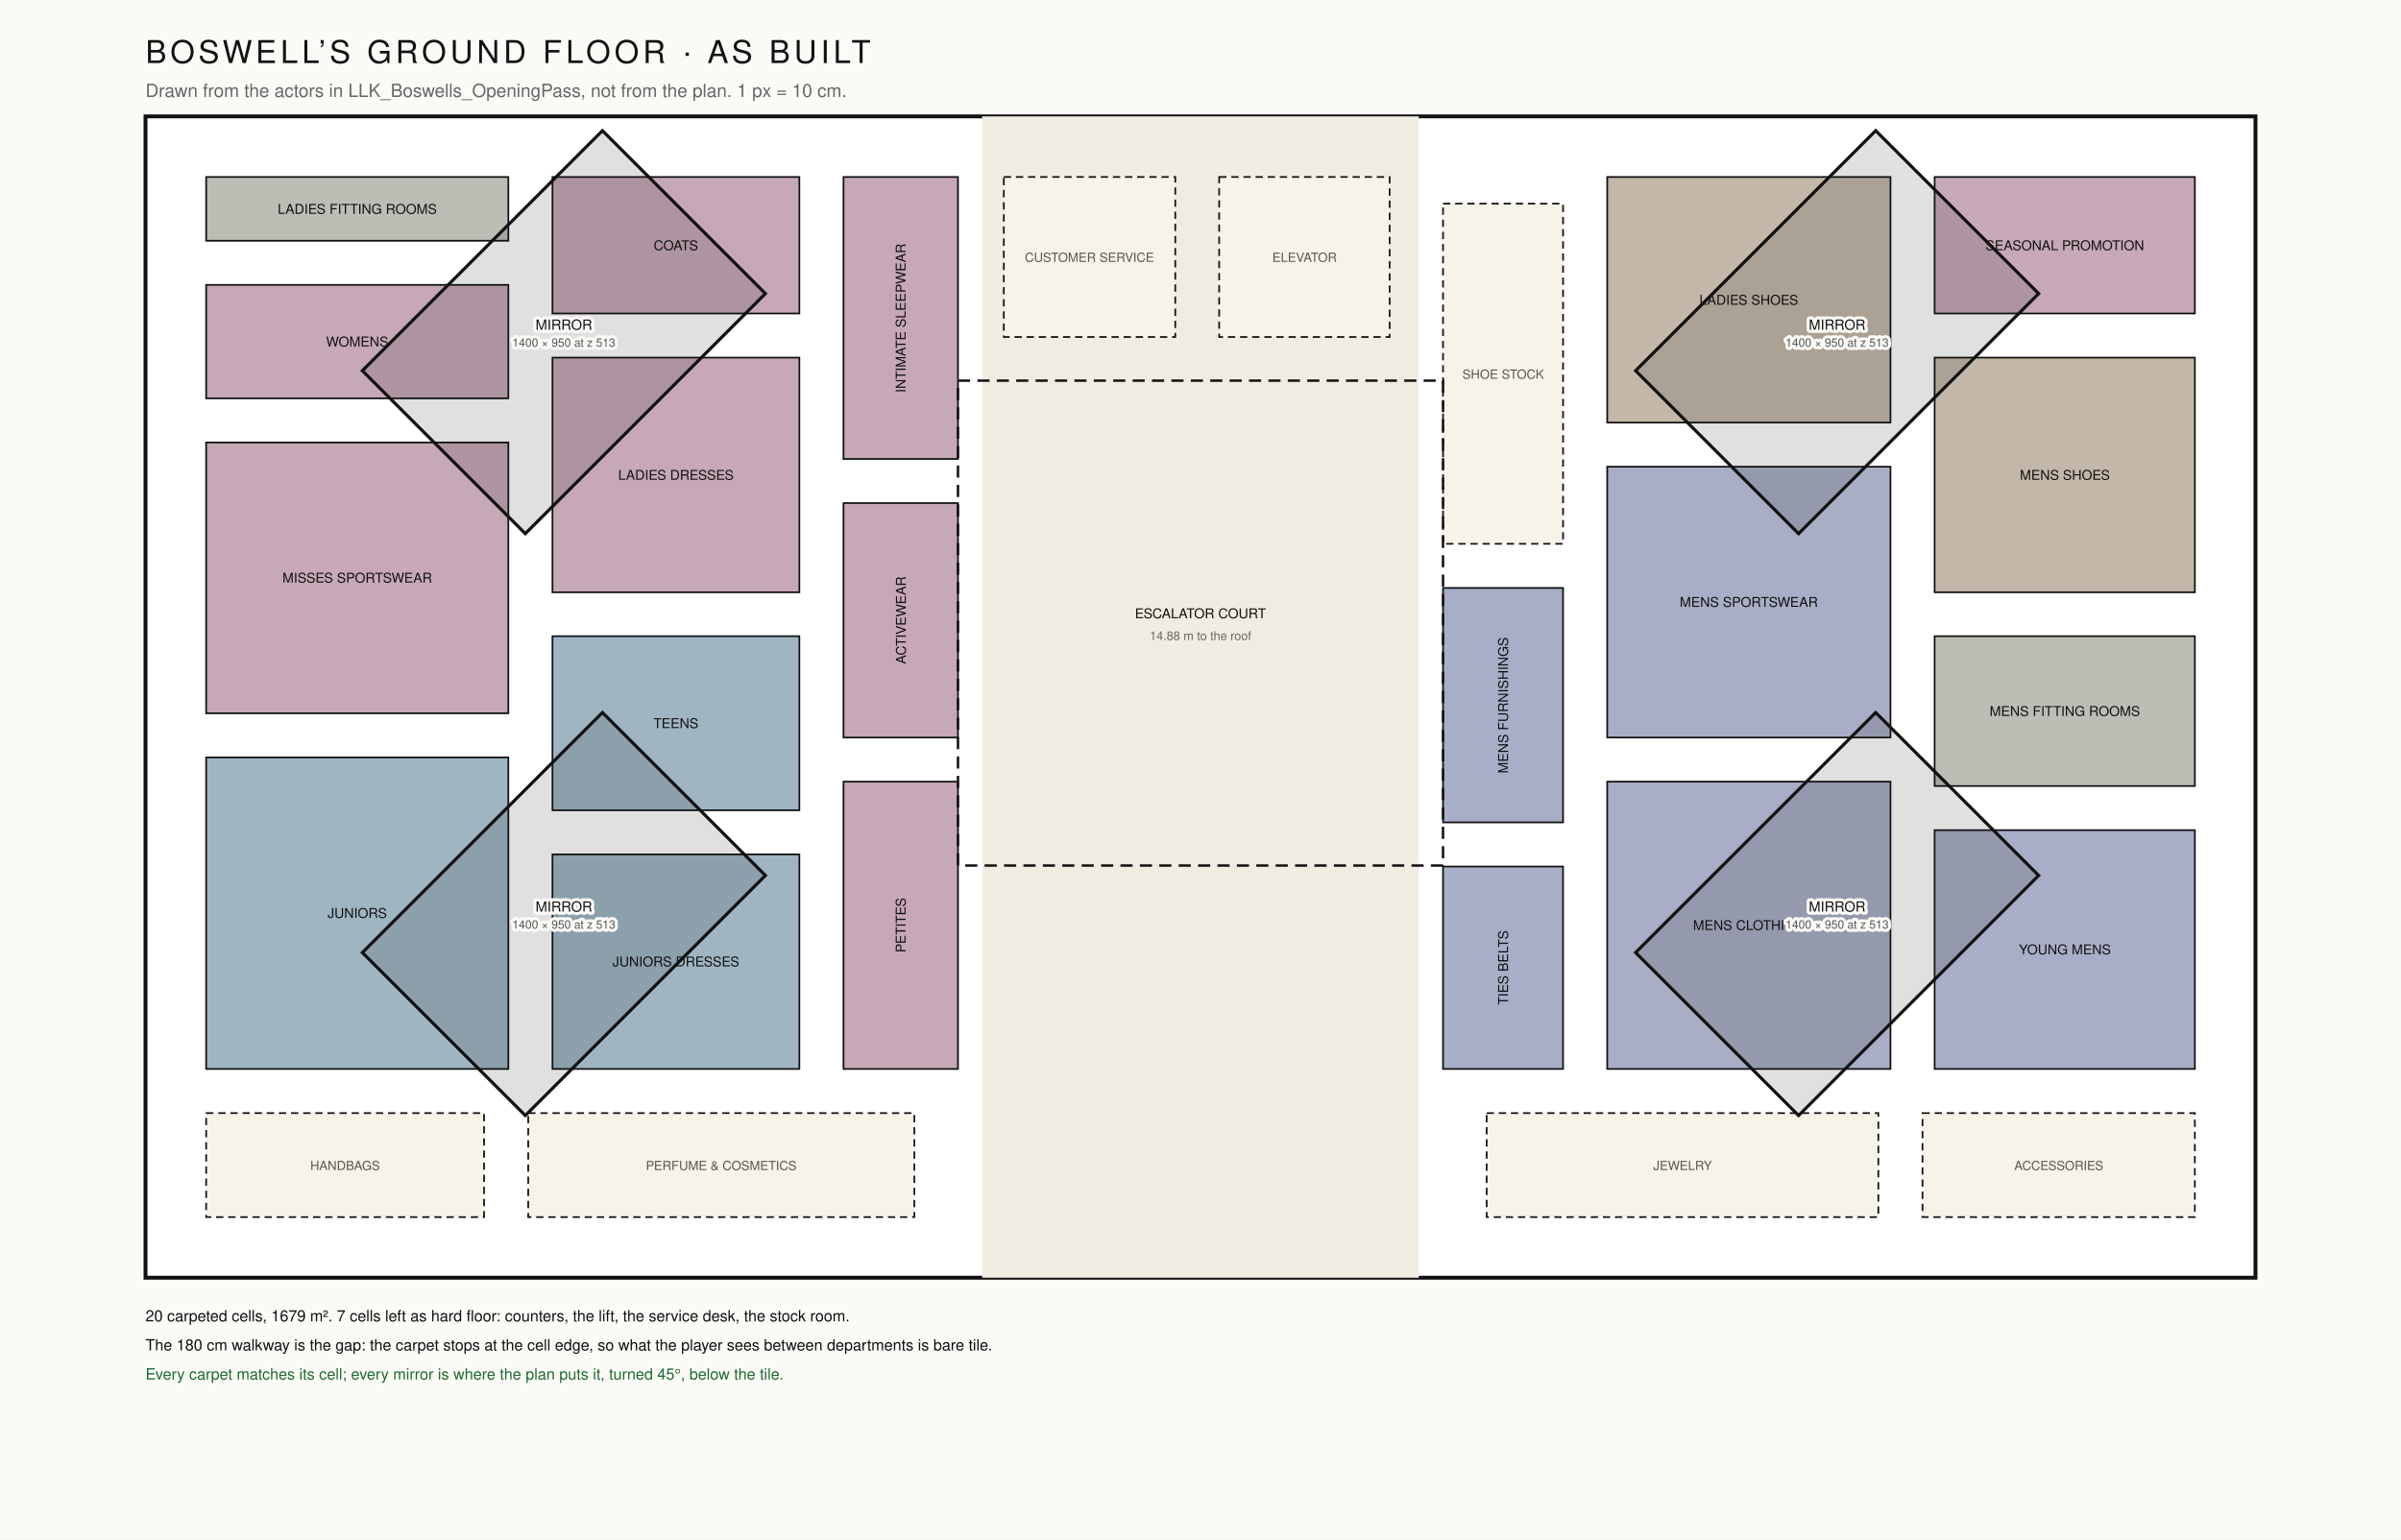
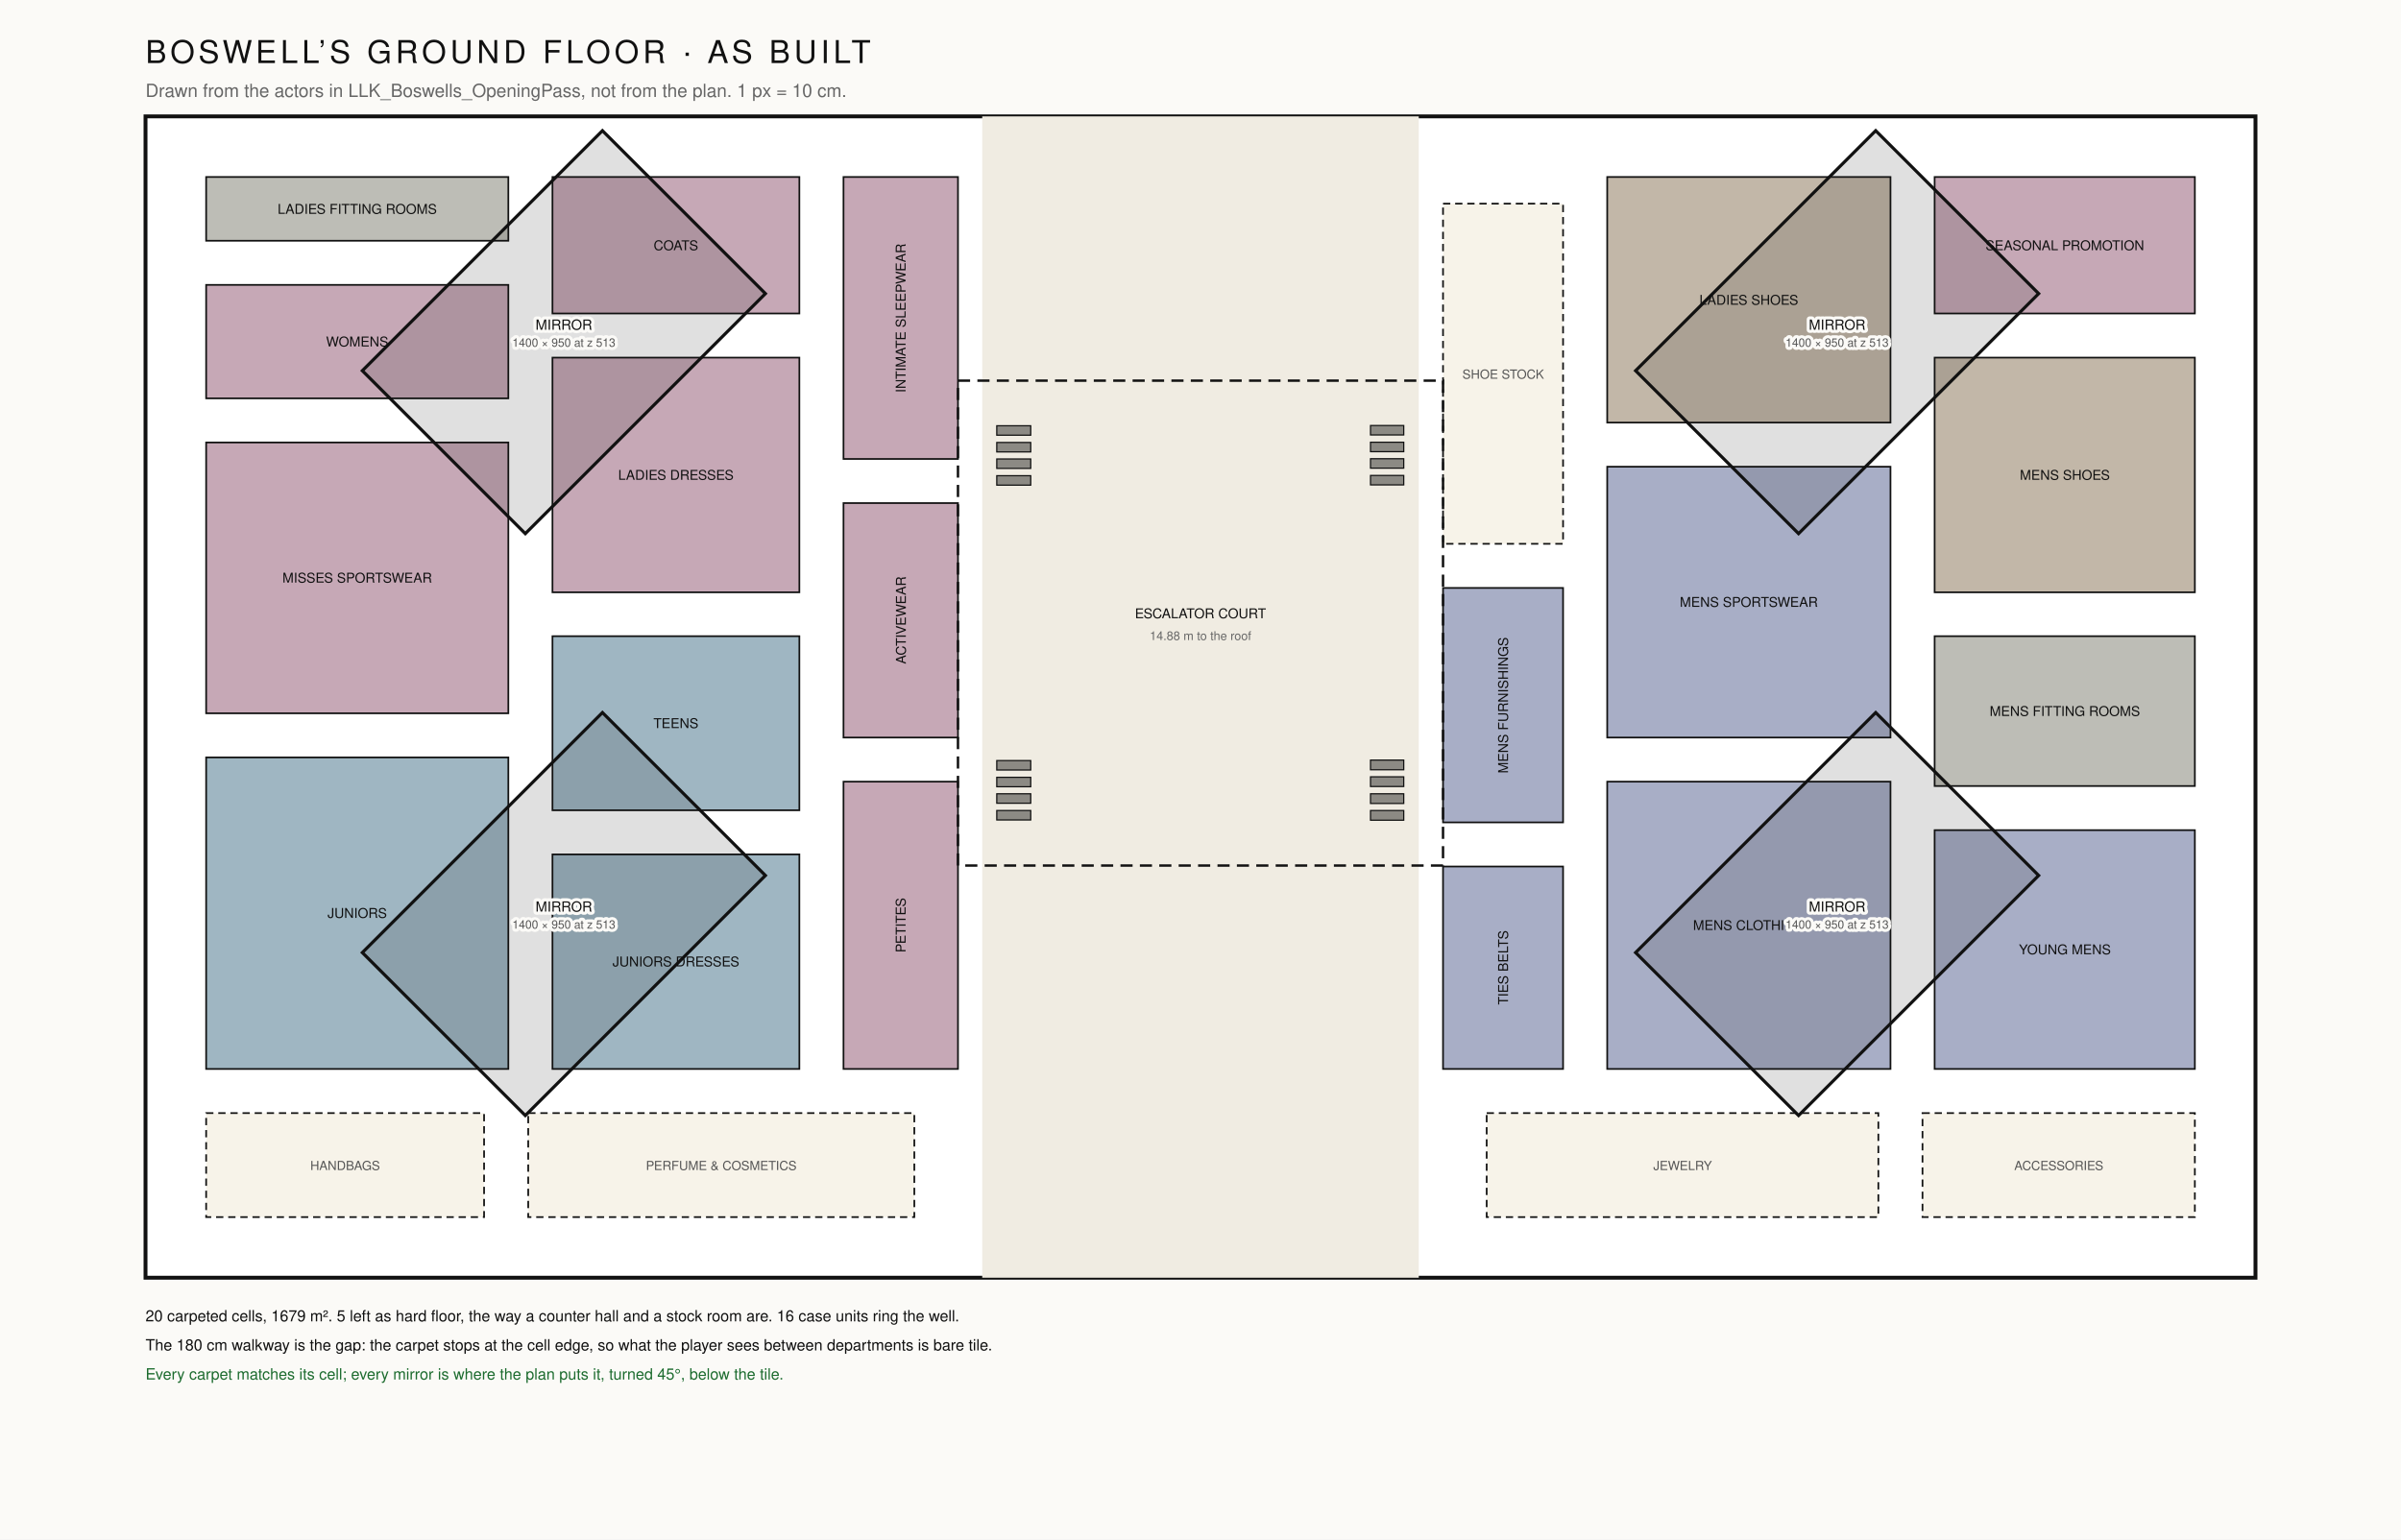
<svg xmlns="http://www.w3.org/2000/svg" viewBox="0 0 990 635" width="990" height="635" font-family="Helvetica, Arial, sans-serif">
  <rect width="990" height="635" fill="#fbfaf7" />
  <text x="60.0" y="26" font-size="13" letter-spacing="1.6" fill="#111">BOSWELL’S GROUND FLOOR · AS BUILT</text>
  <text x="60.0" y="40" font-size="7.5" fill="#666">Drawn from the actors in LLK_Boswells_OpeningPass, not from the plan. 1 px = 10 cm.</text>
  <rect x="60.0" y="48.0" width="870.0" height="479.0" fill="#fff" stroke="#111" stroke-width="1.6" />
  <rect x="405.0" y="48.0" width="180.0" height="479.0" fill="#f0ece2" />
  <rect x="85.0" y="312.4" width="124.6" height="128.5" fill="#9fb6c2" stroke="#111" stroke-width="0.7" />
  <text x="147.3" y="378.6" text-anchor="middle" font-size="5.6" fill="#111">JUNIORS</text>
  <rect x="85.0" y="182.5" width="124.6" height="111.7" fill="#c6a8b6" stroke="#111" stroke-width="0.7" />
  <text x="147.3" y="240.3" text-anchor="middle" font-size="5.6" fill="#111">MISSES SPORTSWEAR</text>
  <rect x="85.0" y="117.5" width="124.6" height="46.8" fill="#c6a8b6" stroke="#111" stroke-width="0.7" />
  <text x="147.3" y="142.9" text-anchor="middle" font-size="5.6" fill="#111">WOMENS</text>
  <rect x="85.0" y="73.0" width="124.6" height="26.3" fill="#bdbdb6" stroke="#111" stroke-width="0.7" />
  <text x="147.3" y="88.2" text-anchor="middle" font-size="5.6" fill="#111">LADIES FITTING ROOMS</text>
  <rect x="227.8" y="352.4" width="101.8" height="88.5" fill="#9fb6c2" stroke="#111" stroke-width="0.7" />
  <text x="278.7" y="398.6" text-anchor="middle" font-size="5.6" fill="#111">JUNIORS DRESSES</text>
  <rect x="227.8" y="262.4" width="101.8" height="71.8" fill="#9fb6c2" stroke="#111" stroke-width="0.7" />
  <text x="278.7" y="300.3" text-anchor="middle" font-size="5.6" fill="#111">TEENS</text>
  <rect x="227.8" y="147.5" width="101.8" height="96.8" fill="#c6a8b6" stroke="#111" stroke-width="0.7" />
  <text x="278.7" y="197.9" text-anchor="middle" font-size="5.6" fill="#111">LADIES DRESSES</text>
  <rect x="227.8" y="73.0" width="101.8" height="56.3" fill="#c6a8b6" stroke="#111" stroke-width="0.7" />
  <text x="278.7" y="103.2" text-anchor="middle" font-size="5.6" fill="#111">COATS</text>
  <rect x="347.8" y="322.4" width="47.2" height="118.5" fill="#c6a8b6" stroke="#111" stroke-width="0.7" />
  <text x="371.4" y="383.6" text-anchor="middle" font-size="5.6" fill="#111" transform="rotate(-90 371.4 381.6)">PETITES</text>
  <rect x="347.8" y="207.5" width="47.2" height="96.7" fill="#c6a8b6" stroke="#111" stroke-width="0.7" />
  <text x="371.4" y="257.9" text-anchor="middle" font-size="5.6" fill="#111" transform="rotate(-90 371.4 255.8)">ACTIVEWEAR</text>
  <rect x="347.8" y="73.0" width="47.2" height="116.3" fill="#c6a8b6" stroke="#111" stroke-width="0.7" />
  <text x="371.4" y="133.2" text-anchor="middle" font-size="5.6" fill="#111" transform="rotate(-90 371.4 131.2)">INTIMATE   SLEEPWEAR</text>
  <rect x="595.0" y="357.4" width="49.5" height="83.5" fill="#a8aec6" stroke="#111" stroke-width="0.7" />
  <text x="619.8" y="401.1" text-anchor="middle" font-size="5.6" fill="#111" transform="rotate(-90 619.8 399.1)">TIES   BELTS</text>
  <rect x="595.0" y="242.5" width="49.5" height="96.7" fill="#a8aec6" stroke="#111" stroke-width="0.7" />
  <text x="619.8" y="292.9" text-anchor="middle" font-size="5.6" fill="#111" transform="rotate(-90 619.8 290.9)">MENS FURNISHINGS</text>
  <rect x="662.7" y="322.4" width="116.8" height="118.5" fill="#a8aec6" stroke="#111" stroke-width="0.7" />
  <text x="721.1" y="383.6" text-anchor="middle" font-size="5.6" fill="#111">MENS CLOTHING</text>
  <rect x="662.7" y="192.5" width="116.8" height="111.7" fill="#a8aec6" stroke="#111" stroke-width="0.7" />
  <text x="721.1" y="250.3" text-anchor="middle" font-size="5.6" fill="#111">MENS SPORTSWEAR</text>
  <rect x="662.7" y="73.0" width="116.8" height="101.3" fill="#c2b7a8" stroke="#111" stroke-width="0.7" />
  <text x="721.1" y="125.7" text-anchor="middle" font-size="5.6" fill="#111">LADIES SHOES</text>
  <rect x="797.7" y="342.4" width="107.3" height="98.5" fill="#a8aec6" stroke="#111" stroke-width="0.7" />
  <text x="851.4" y="393.6" text-anchor="middle" font-size="5.6" fill="#111">YOUNG MENS</text>
  <rect x="797.7" y="262.4" width="107.3" height="61.8" fill="#bdbdb6" stroke="#111" stroke-width="0.7" />
  <text x="851.4" y="295.3" text-anchor="middle" font-size="5.6" fill="#111">MENS FITTING ROOMS</text>
  <rect x="797.7" y="147.5" width="107.3" height="96.8" fill="#c2b7a8" stroke="#111" stroke-width="0.7" />
  <text x="851.4" y="197.9" text-anchor="middle" font-size="5.6" fill="#111">MENS SHOES</text>
  <rect x="797.7" y="73.0" width="107.3" height="56.3" fill="#c6a8b6" stroke="#111" stroke-width="0.7" />
  <text x="851.4" y="103.2" text-anchor="middle" font-size="5.6" fill="#111">SEASONAL PROMOTION</text>
  <rect x="792.7" y="459.1" width="112.3" height="42.9" fill="#f7f3e9" stroke="#111" stroke-width="0.7" stroke-dasharray="3 2" />
  <text x="848.9" y="482.6" text-anchor="middle" font-size="5.2" fill="#555">ACCESSORIES</text>
-   <rect x="413.9" y="73.0" width="70.7" height="66.0" fill="#f7f3e9" stroke="#111" stroke-width="0.7" stroke-dasharray="3 2" />
-   <text x="449.2" y="108.0" text-anchor="middle" font-size="5.2" fill="#555">CUSTOMER SERVICE</text>
-   <rect x="502.7" y="73.0" width="70.3" height="66.0" fill="#f7f3e9" stroke="#111" stroke-width="0.7" stroke-dasharray="3 2" />
-   <text x="537.9" y="108.0" text-anchor="middle" font-size="5.2" fill="#555">ELEVATOR</text>
  <rect x="85.0" y="459.1" width="114.6" height="42.9" fill="#f7f3e9" stroke="#111" stroke-width="0.7" stroke-dasharray="3 2" />
  <text x="142.3" y="482.6" text-anchor="middle" font-size="5.2" fill="#555">HANDBAGS</text>
  <rect x="613.0" y="459.1" width="161.5" height="42.9" fill="#f7f3e9" stroke="#111" stroke-width="0.7" stroke-dasharray="3 2" />
  <text x="693.8" y="482.6" text-anchor="middle" font-size="5.2" fill="#555">JEWELRY</text>
  <rect x="217.8" y="459.1" width="159.2" height="42.9" fill="#f7f3e9" stroke="#111" stroke-width="0.7" stroke-dasharray="3 2" />
  <text x="297.4" y="482.6" text-anchor="middle" font-size="5.2" fill="#555">PERFUME &amp; COSMETICS</text>
  <rect x="595.0" y="84.0" width="49.5" height="140.3" fill="#f7f3e9" stroke="#111" stroke-width="0.7" stroke-dasharray="3 2" />
  <text x="619.8" y="156.2" text-anchor="middle" font-size="5.2" fill="#555">SHOE STOCK</text>
  <rect x="395.0" y="157.0" width="200.0" height="200.0" fill="none" stroke="#111" stroke-width="1" stroke-dasharray="5 3" />
  <text x="495.0" y="255.0" text-anchor="middle" font-size="5.6" fill="#111">ESCALATOR COURT</text>
+   <rect x="411.0" y="334.3" width="14.0" height="3.9" fill="#8c8a84" stroke="#111" stroke-width="0.5" />
+   <rect x="411.0" y="327.4" width="14.0" height="3.9" fill="#8c8a84" stroke="#111" stroke-width="0.5" />
+   <rect x="411.0" y="320.6" width="14.0" height="3.9" fill="#8c8a84" stroke="#111" stroke-width="0.5" />
+   <rect x="411.0" y="313.7" width="14.0" height="3.9" fill="#8c8a84" stroke="#111" stroke-width="0.5" />
+   <rect x="565.1" y="334.3" width="13.7" height="4.0" fill="#8c8a84" stroke="#111" stroke-width="0.5" />
+   <rect x="565.1" y="327.4" width="13.7" height="4.0" fill="#8c8a84" stroke="#111" stroke-width="0.5" />
+   <rect x="565.1" y="320.4" width="13.7" height="4.0" fill="#8c8a84" stroke="#111" stroke-width="0.5" />
+   <rect x="565.1" y="313.5" width="13.7" height="4.0" fill="#8c8a84" stroke="#111" stroke-width="0.5" />
+   <rect x="411.0" y="196.2" width="14.0" height="3.9" fill="#8c8a84" stroke="#111" stroke-width="0.5" />
+   <rect x="411.0" y="189.3" width="14.0" height="3.9" fill="#8c8a84" stroke="#111" stroke-width="0.5" />
+   <rect x="411.0" y="182.5" width="14.0" height="3.9" fill="#8c8a84" stroke="#111" stroke-width="0.5" />
+   <rect x="411.0" y="175.6" width="14.0" height="3.9" fill="#8c8a84" stroke="#111" stroke-width="0.5" />
+   <rect x="565.1" y="196.1" width="13.7" height="3.9" fill="#8c8a84" stroke="#111" stroke-width="0.5" />
+   <rect x="565.1" y="189.2" width="13.7" height="3.9" fill="#8c8a84" stroke="#111" stroke-width="0.5" />
+   <rect x="565.1" y="182.4" width="13.7" height="3.9" fill="#8c8a84" stroke="#111" stroke-width="0.5" />
+   <rect x="565.1" y="175.5" width="13.7" height="3.9" fill="#8c8a84" stroke="#111" stroke-width="0.5" />
  <text x="495.0" y="264.0" text-anchor="middle" font-size="5" fill="#666">14.88 m to the roof</text>
  <polygon points="216.6,460.1 315.6,361.1 248.4,293.9 149.4,392.9" fill="#111" fill-opacity="0.13" stroke="#111" stroke-width="1.3" />
  <text x="232.5" y="376.0" text-anchor="middle" font-size="5.8" fill="#111" paint-order="stroke" stroke="#fbfaf7" stroke-width="2.6" stroke-linejoin="round">MIRROR</text>
  <text x="232.5" y="383.0" text-anchor="middle" font-size="4.8" fill="#555" paint-order="stroke" stroke="#fbfaf7" stroke-width="2.6" stroke-linejoin="round">1400 × 950 at z 513</text>
  <polygon points="741.6,460.1 840.6,361.1 773.4,293.9 674.4,392.9" fill="#111" fill-opacity="0.13" stroke="#111" stroke-width="1.3" />
  <text x="757.5" y="376.0" text-anchor="middle" font-size="5.8" fill="#111" paint-order="stroke" stroke="#fbfaf7" stroke-width="2.6" stroke-linejoin="round">MIRROR</text>
  <text x="757.5" y="383.0" text-anchor="middle" font-size="4.8" fill="#555" paint-order="stroke" stroke="#fbfaf7" stroke-width="2.6" stroke-linejoin="round">1400 × 950 at z 513</text>
  <polygon points="216.6,220.1 315.6,121.1 248.4,53.9 149.4,152.9" fill="#111" fill-opacity="0.13" stroke="#111" stroke-width="1.3" />
  <text x="232.5" y="136.0" text-anchor="middle" font-size="5.8" fill="#111" paint-order="stroke" stroke="#fbfaf7" stroke-width="2.6" stroke-linejoin="round">MIRROR</text>
  <text x="232.5" y="143.0" text-anchor="middle" font-size="4.8" fill="#555" paint-order="stroke" stroke="#fbfaf7" stroke-width="2.6" stroke-linejoin="round">1400 × 950 at z 513</text>
  <polygon points="741.6,220.1 840.6,121.1 773.4,53.9 674.4,152.9" fill="#111" fill-opacity="0.13" stroke="#111" stroke-width="1.3" />
  <text x="757.5" y="136.0" text-anchor="middle" font-size="5.8" fill="#111" paint-order="stroke" stroke="#fbfaf7" stroke-width="2.6" stroke-linejoin="round">MIRROR</text>
  <text x="757.5" y="143.0" text-anchor="middle" font-size="4.8" fill="#555" paint-order="stroke" stroke="#fbfaf7" stroke-width="2.6" stroke-linejoin="round">1400 × 950 at z 513</text>
-   <text x="60.0" y="545.0" font-size="6.4" fill="#111">20 carpeted cells, 1679 m². 7 cells left as hard floor: counters, the lift, the service desk, the stock room.</text>
+   <text x="60.0" y="545.0" font-size="6.4" fill="#111">20 carpeted cells, 1679 m². 5 left as hard floor, the way a counter hall and a stock room are. 16 case units ring the well.</text>
  <text x="60.0" y="557.0" font-size="6.4" fill="#111">The 180 cm walkway is the gap: the carpet stops at the cell edge, so what the player sees between departments is bare tile.</text>
  <text x="60.0" y="569.0" font-size="6.4" fill="#1c6b2e">Every carpet matches its cell; every mirror is where the plan puts it, turned 45°, below the tile.</text>
</svg>
